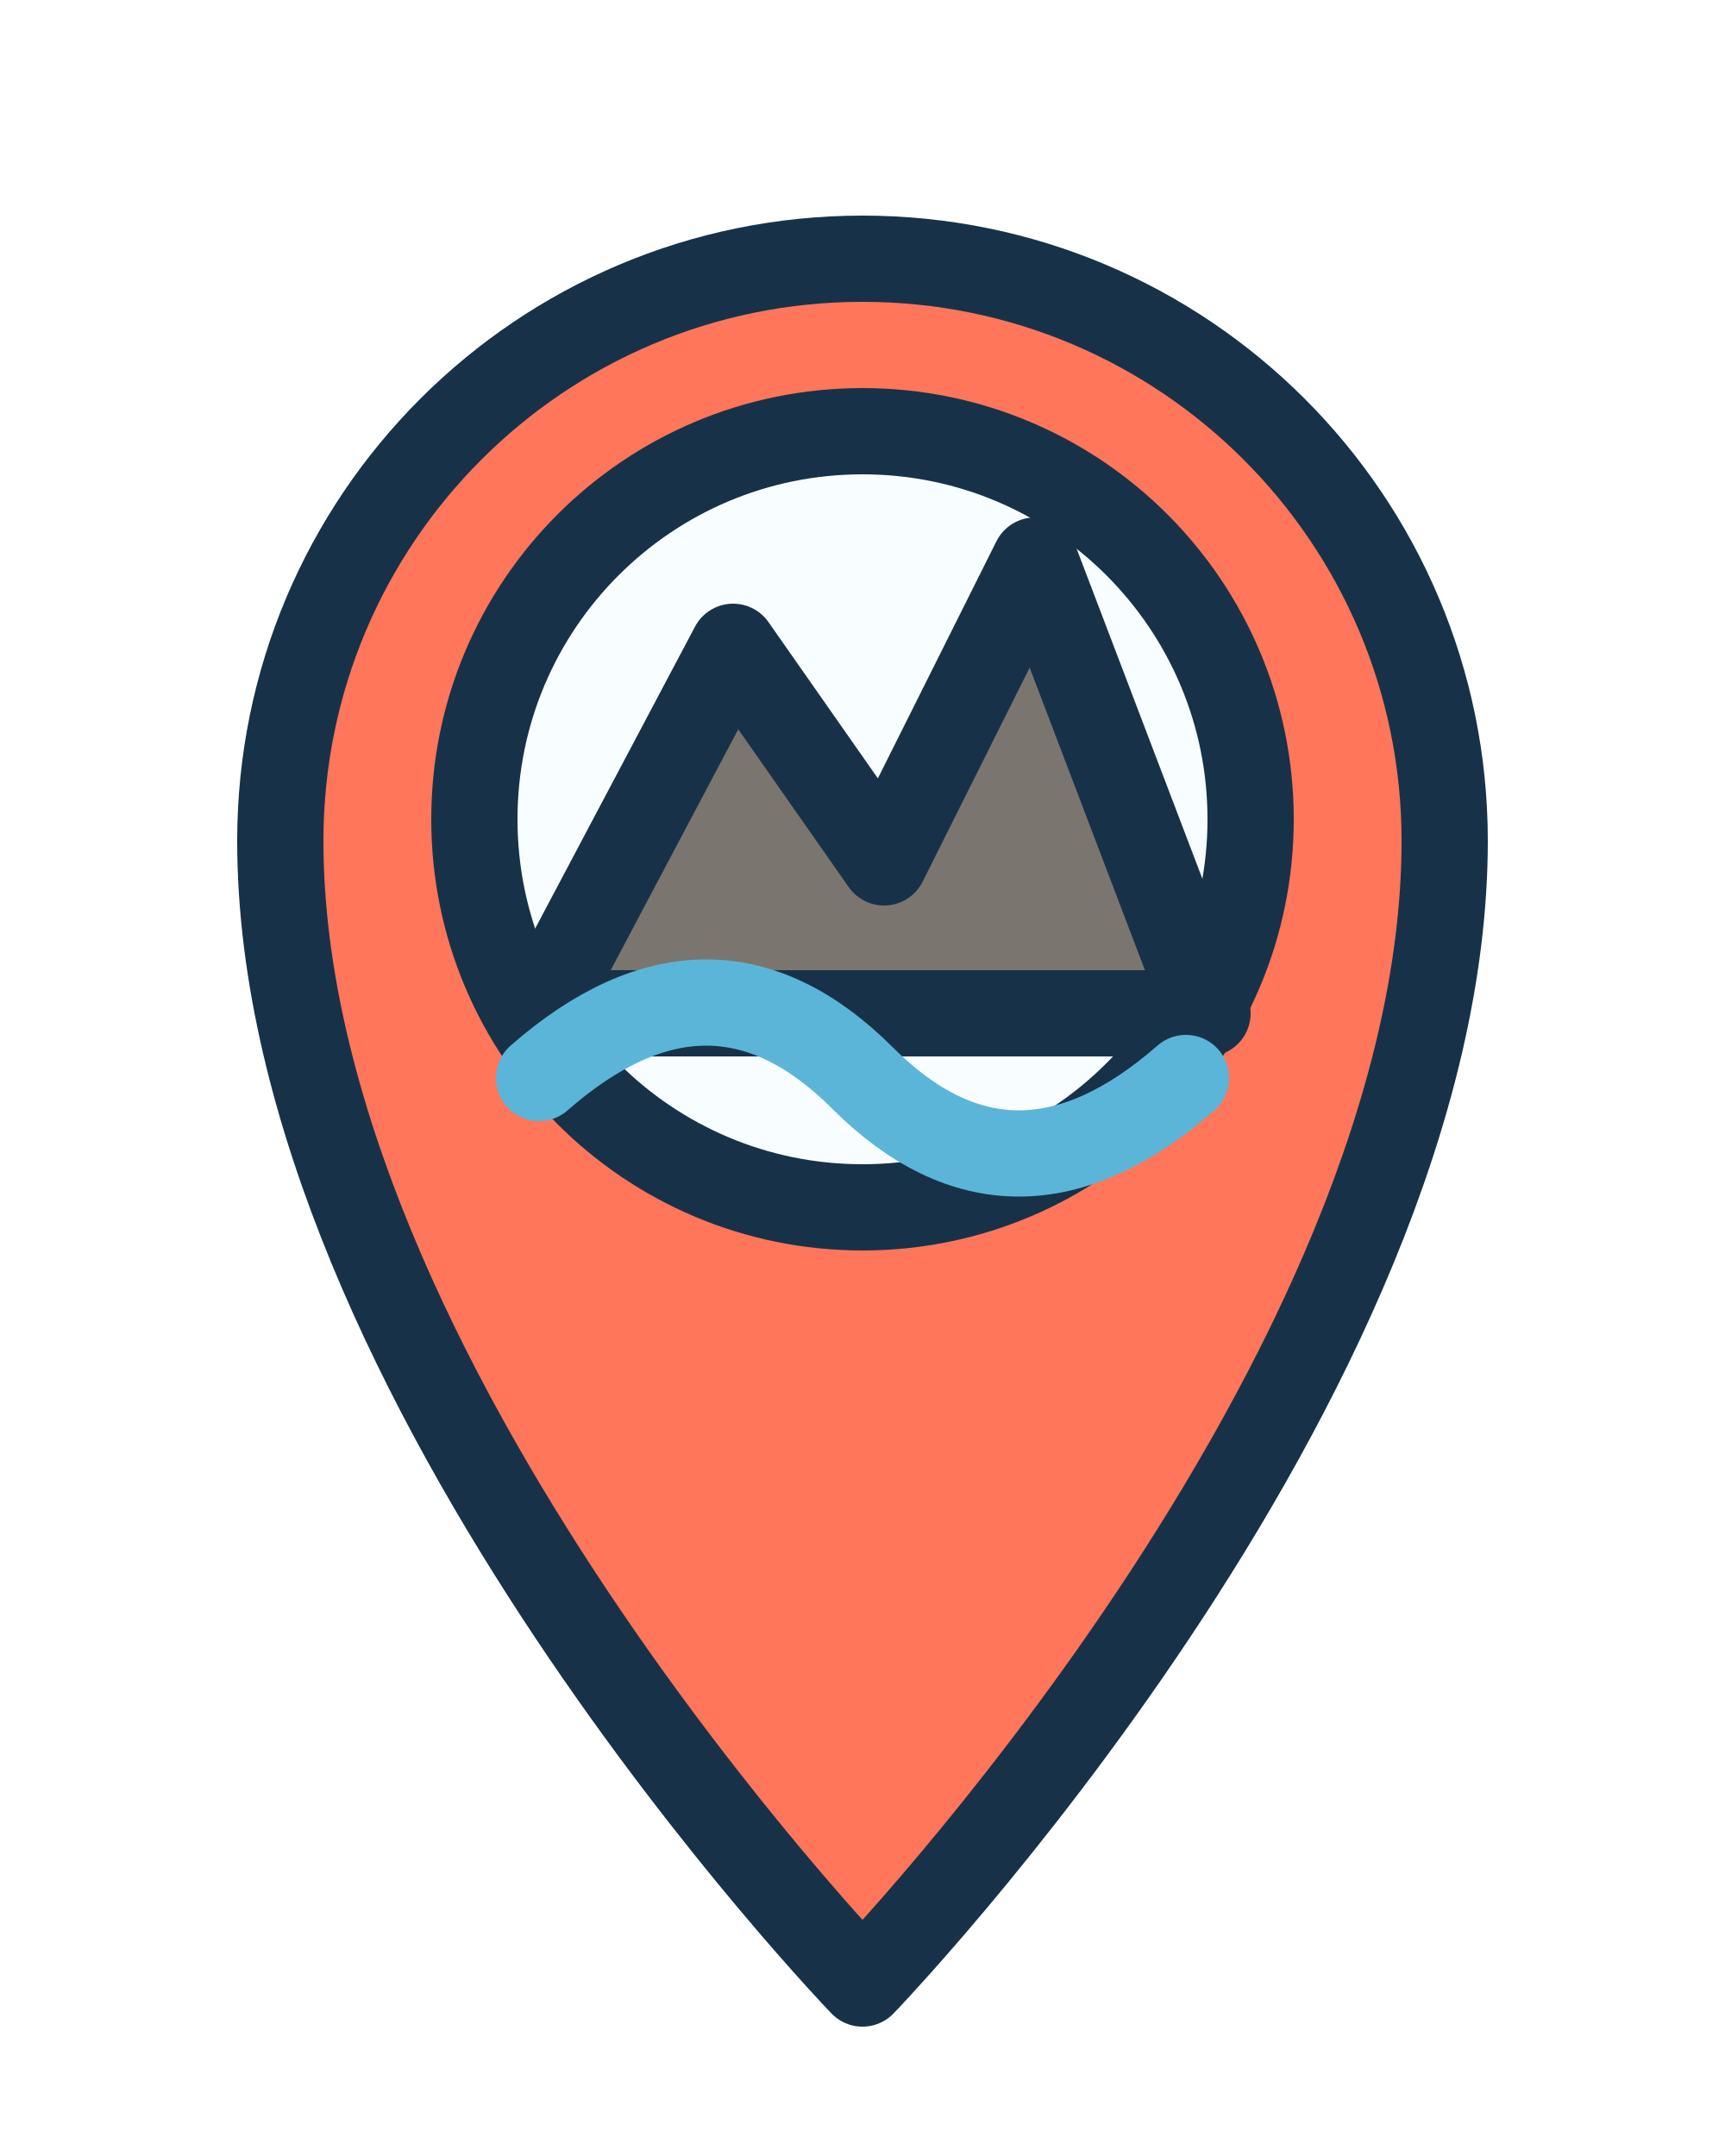
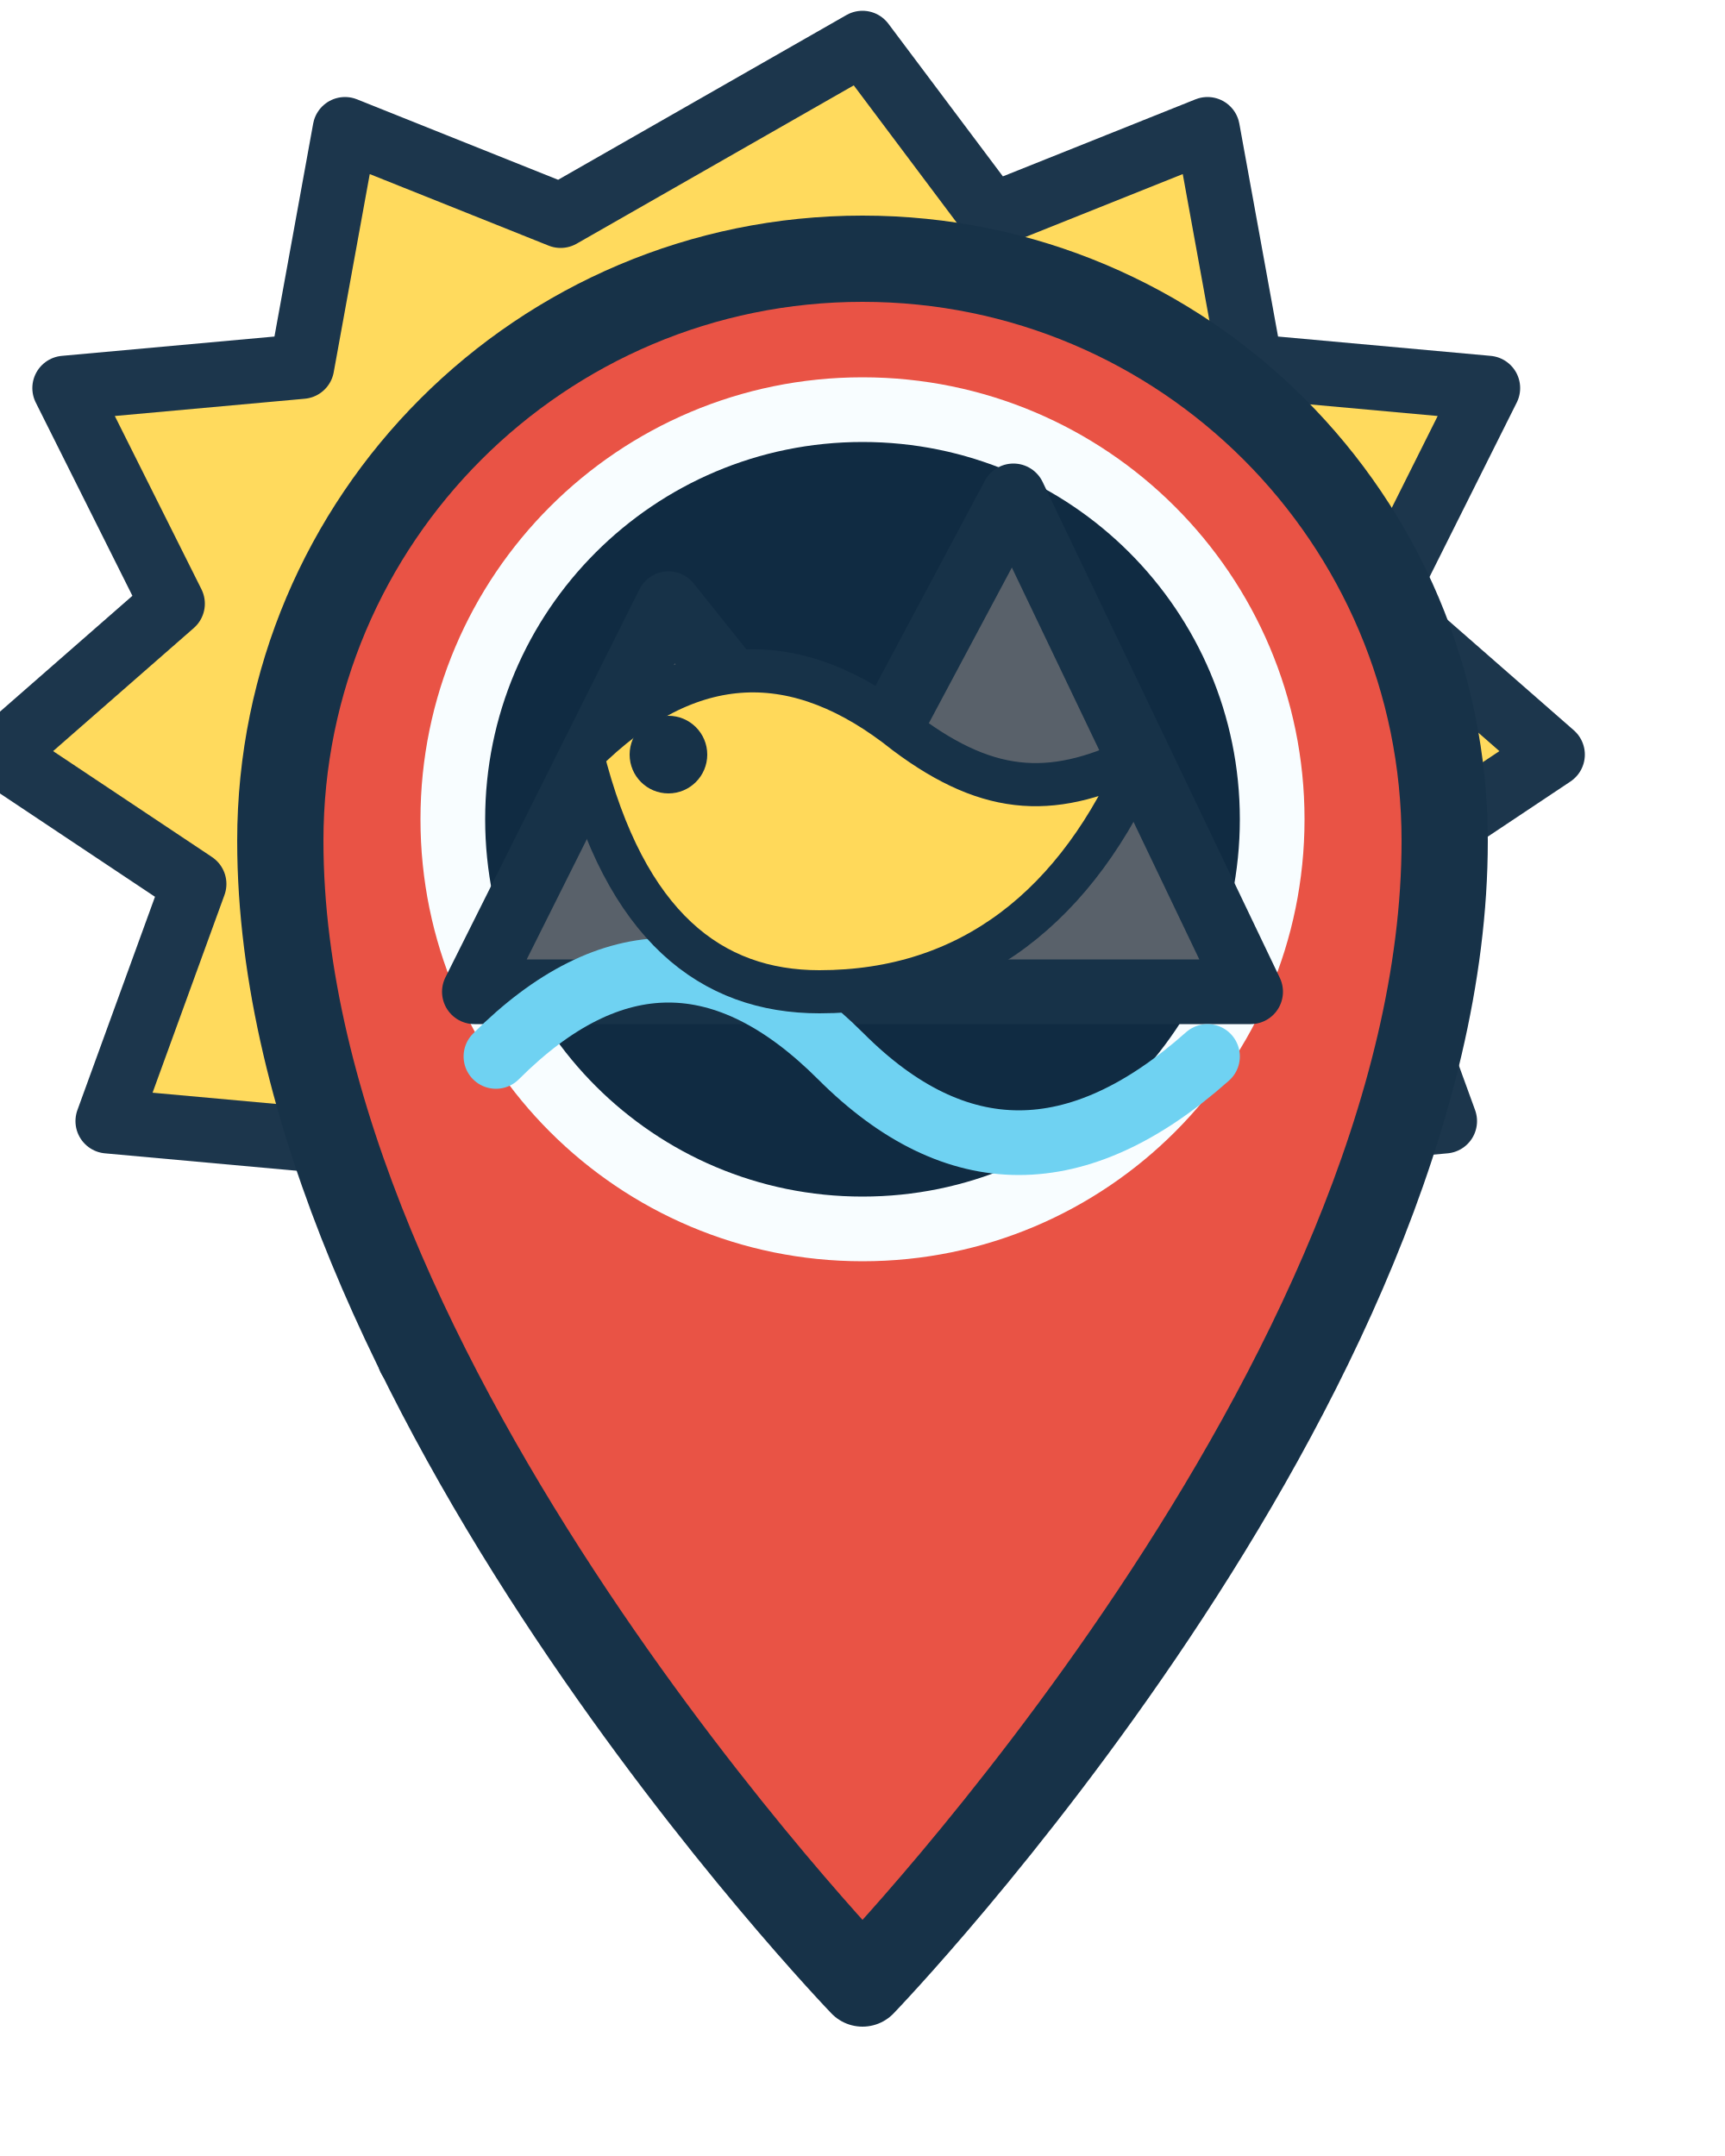
<svg xmlns="http://www.w3.org/2000/svg" viewBox="0 0 80 100">
-   <g stroke="#173248" stroke-width="4" stroke-linejoin="round" stroke-linecap="round">
-     <path d="M40 92S13 64 13 39a27 27 0 1 1 54 0C67 64 40 92 40 92Z" fill="#ff765a" />
-     <circle cx="40" cy="38" r="18" fill="#f8fdff" />
-     <path d="M25 47l9-17 7 10 7-14 8 21Z" fill="#7b756f" />
-     <path d="M25 50q8-7 15 0t15 0" fill="none" stroke="#5bb5d8" />
+   <g stroke-linejoin="round" stroke-linecap="round">
+     <path d="M40 2l6 8 10-4 2 11 11 1-5 10 8 7-9 6 4 11-11 1-3 10-10-4-7 8-7-8-10 4-3-10-11-1 4-11-9-6 8-7-5-10 11-1 2-11 10 4z" fill="#ffd95a" stroke="#173248" stroke-width="3" opacity=".98" />
+     <path d="M40 92S13 64 13 39a27 27 0 1 1 54 0C67 64 40 92 40 92Z" fill="#e95345" stroke="#173248" stroke-width="4" />
+     <circle cx="40" cy="38" r="19" fill="#102b42" stroke="#f8fdff" stroke-width="3" />
+     <path d="M22 46l9-18 8 10 8-15 11 23Z" fill="#59616a" stroke="#173248" stroke-width="3" />
+     <path d="M23 49q8-8 16 0t17 0" fill="none" stroke="#6fd2f2" stroke-width="3" />
+     <path d="M27 35c5-5 10-5 15-1 4 3 7 3 11 1-3 7-8 11-15 11-5 0-9-3-11-11Z" fill="#ffd95a" stroke="#173248" stroke-width="2" />
+     <circle cx="31" cy="35" r="1.8" fill="#173248" stroke="none" />
  </g>
</svg>
